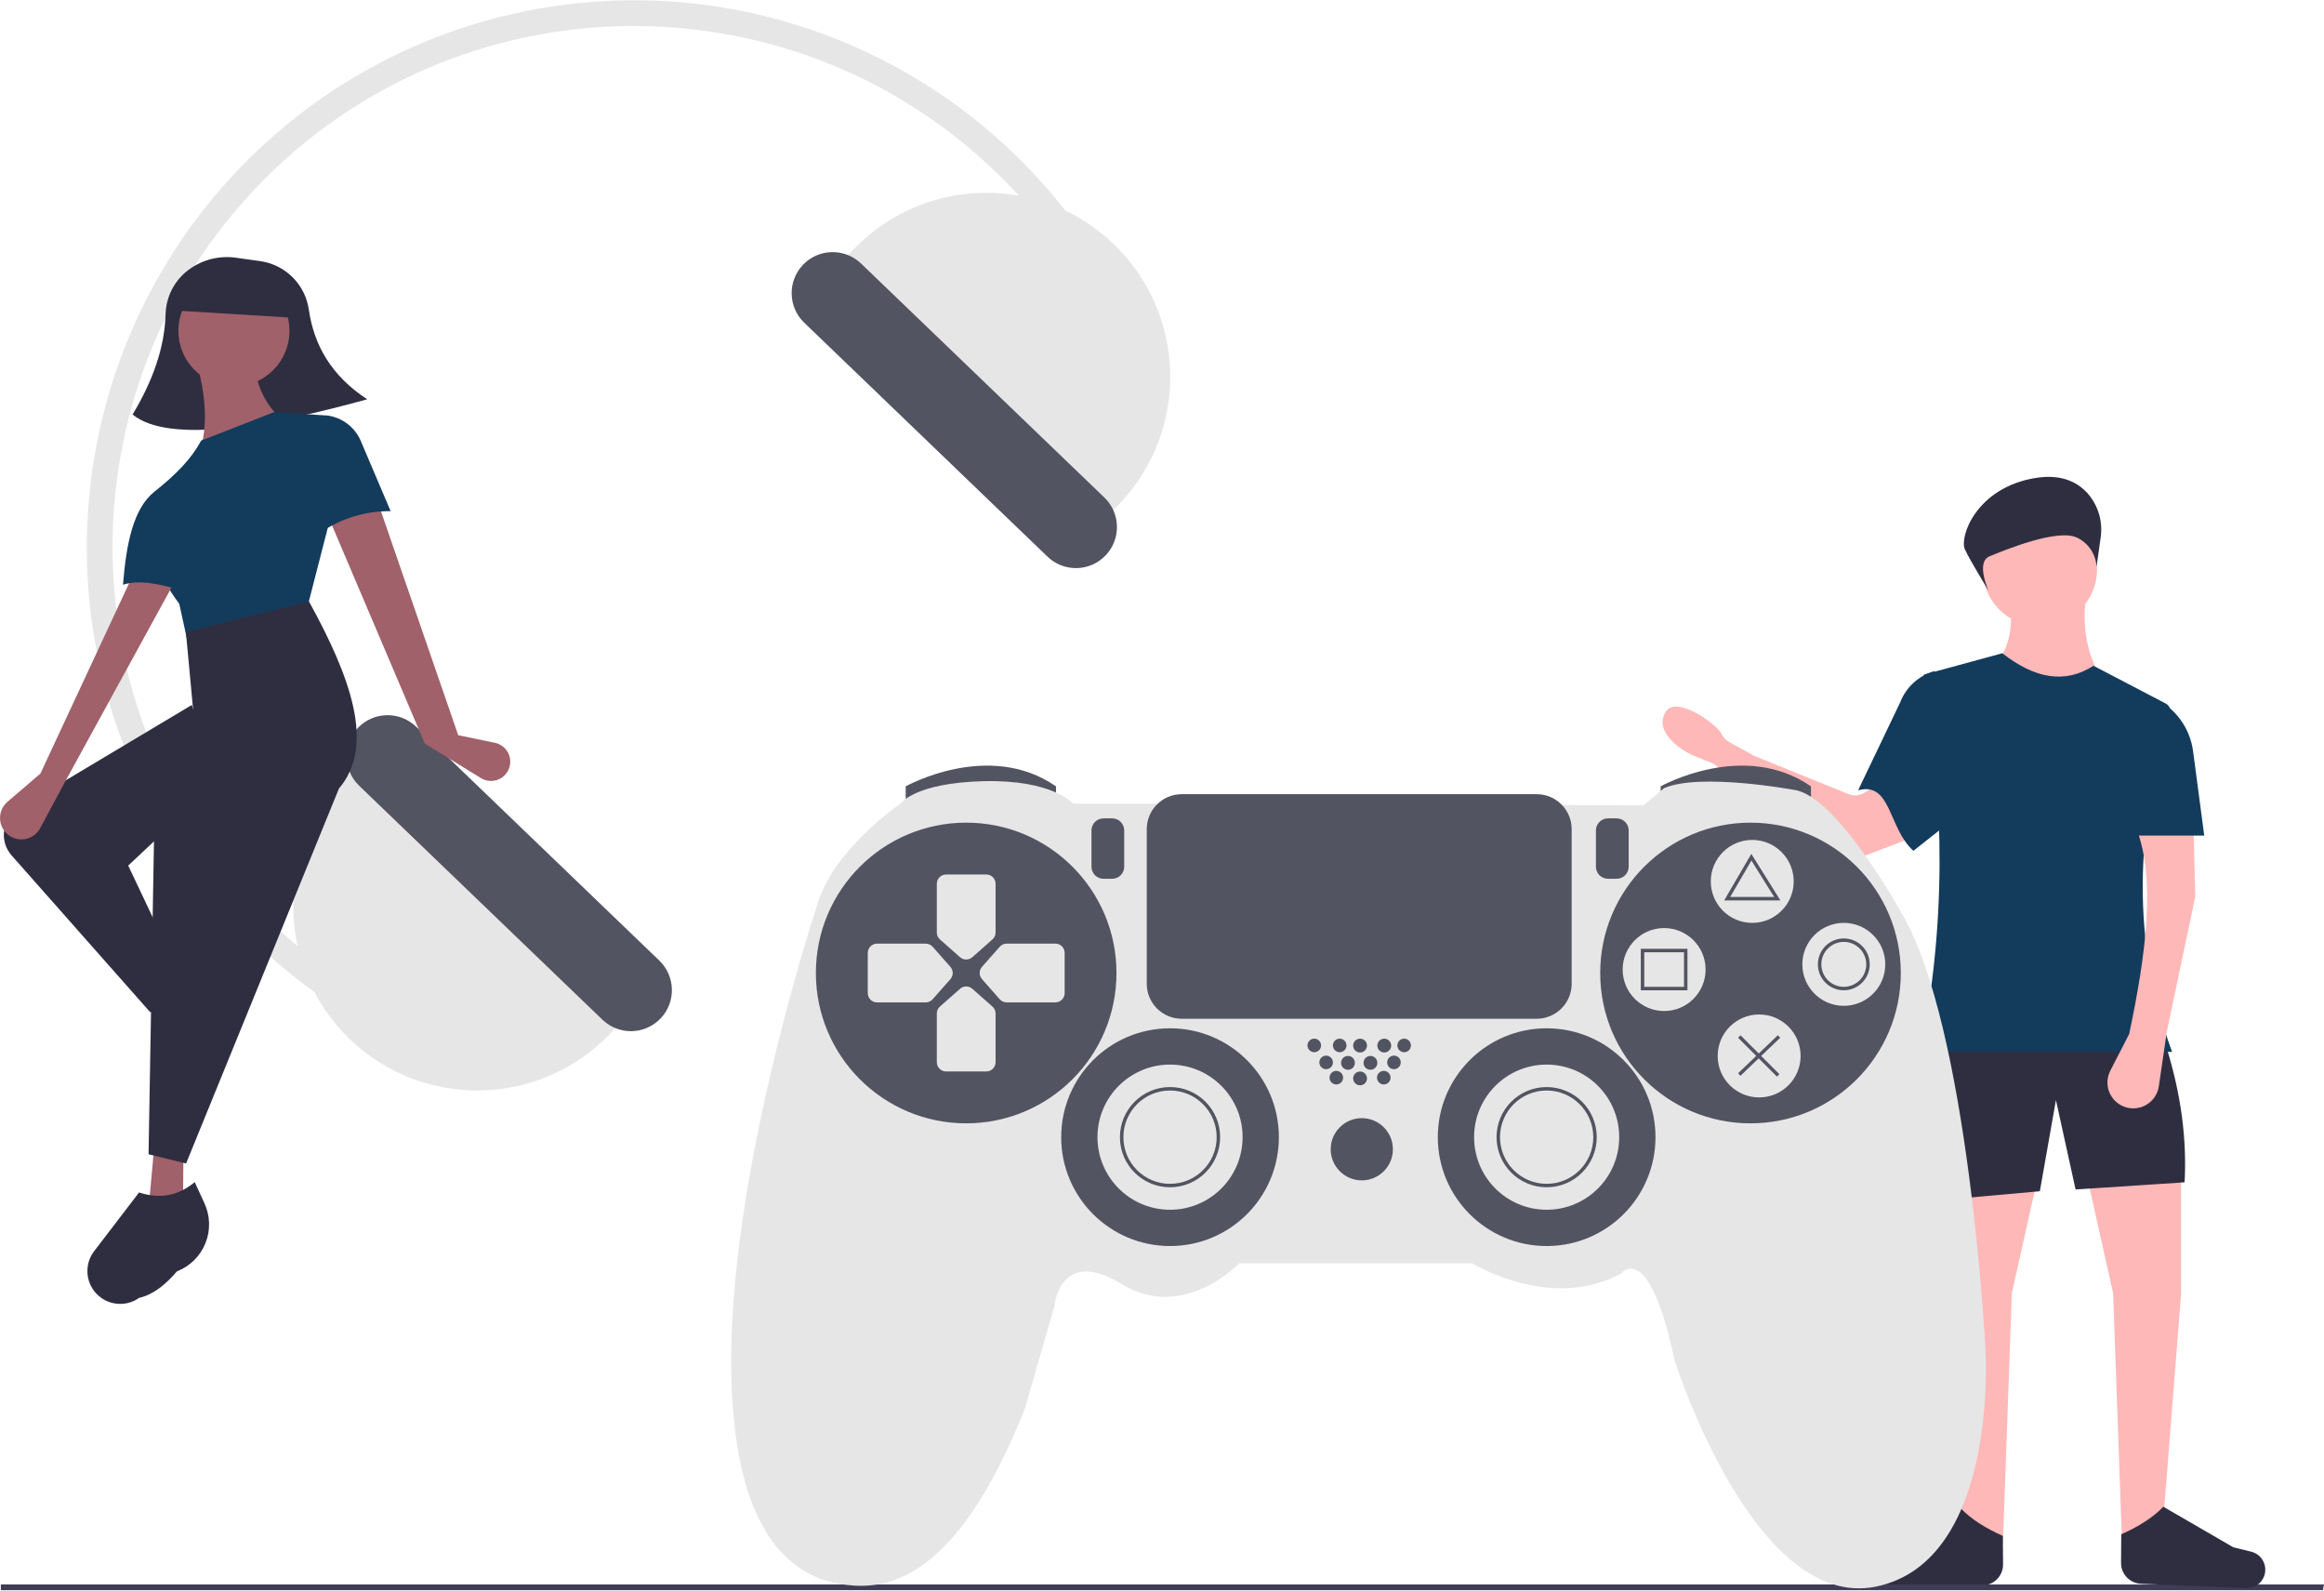
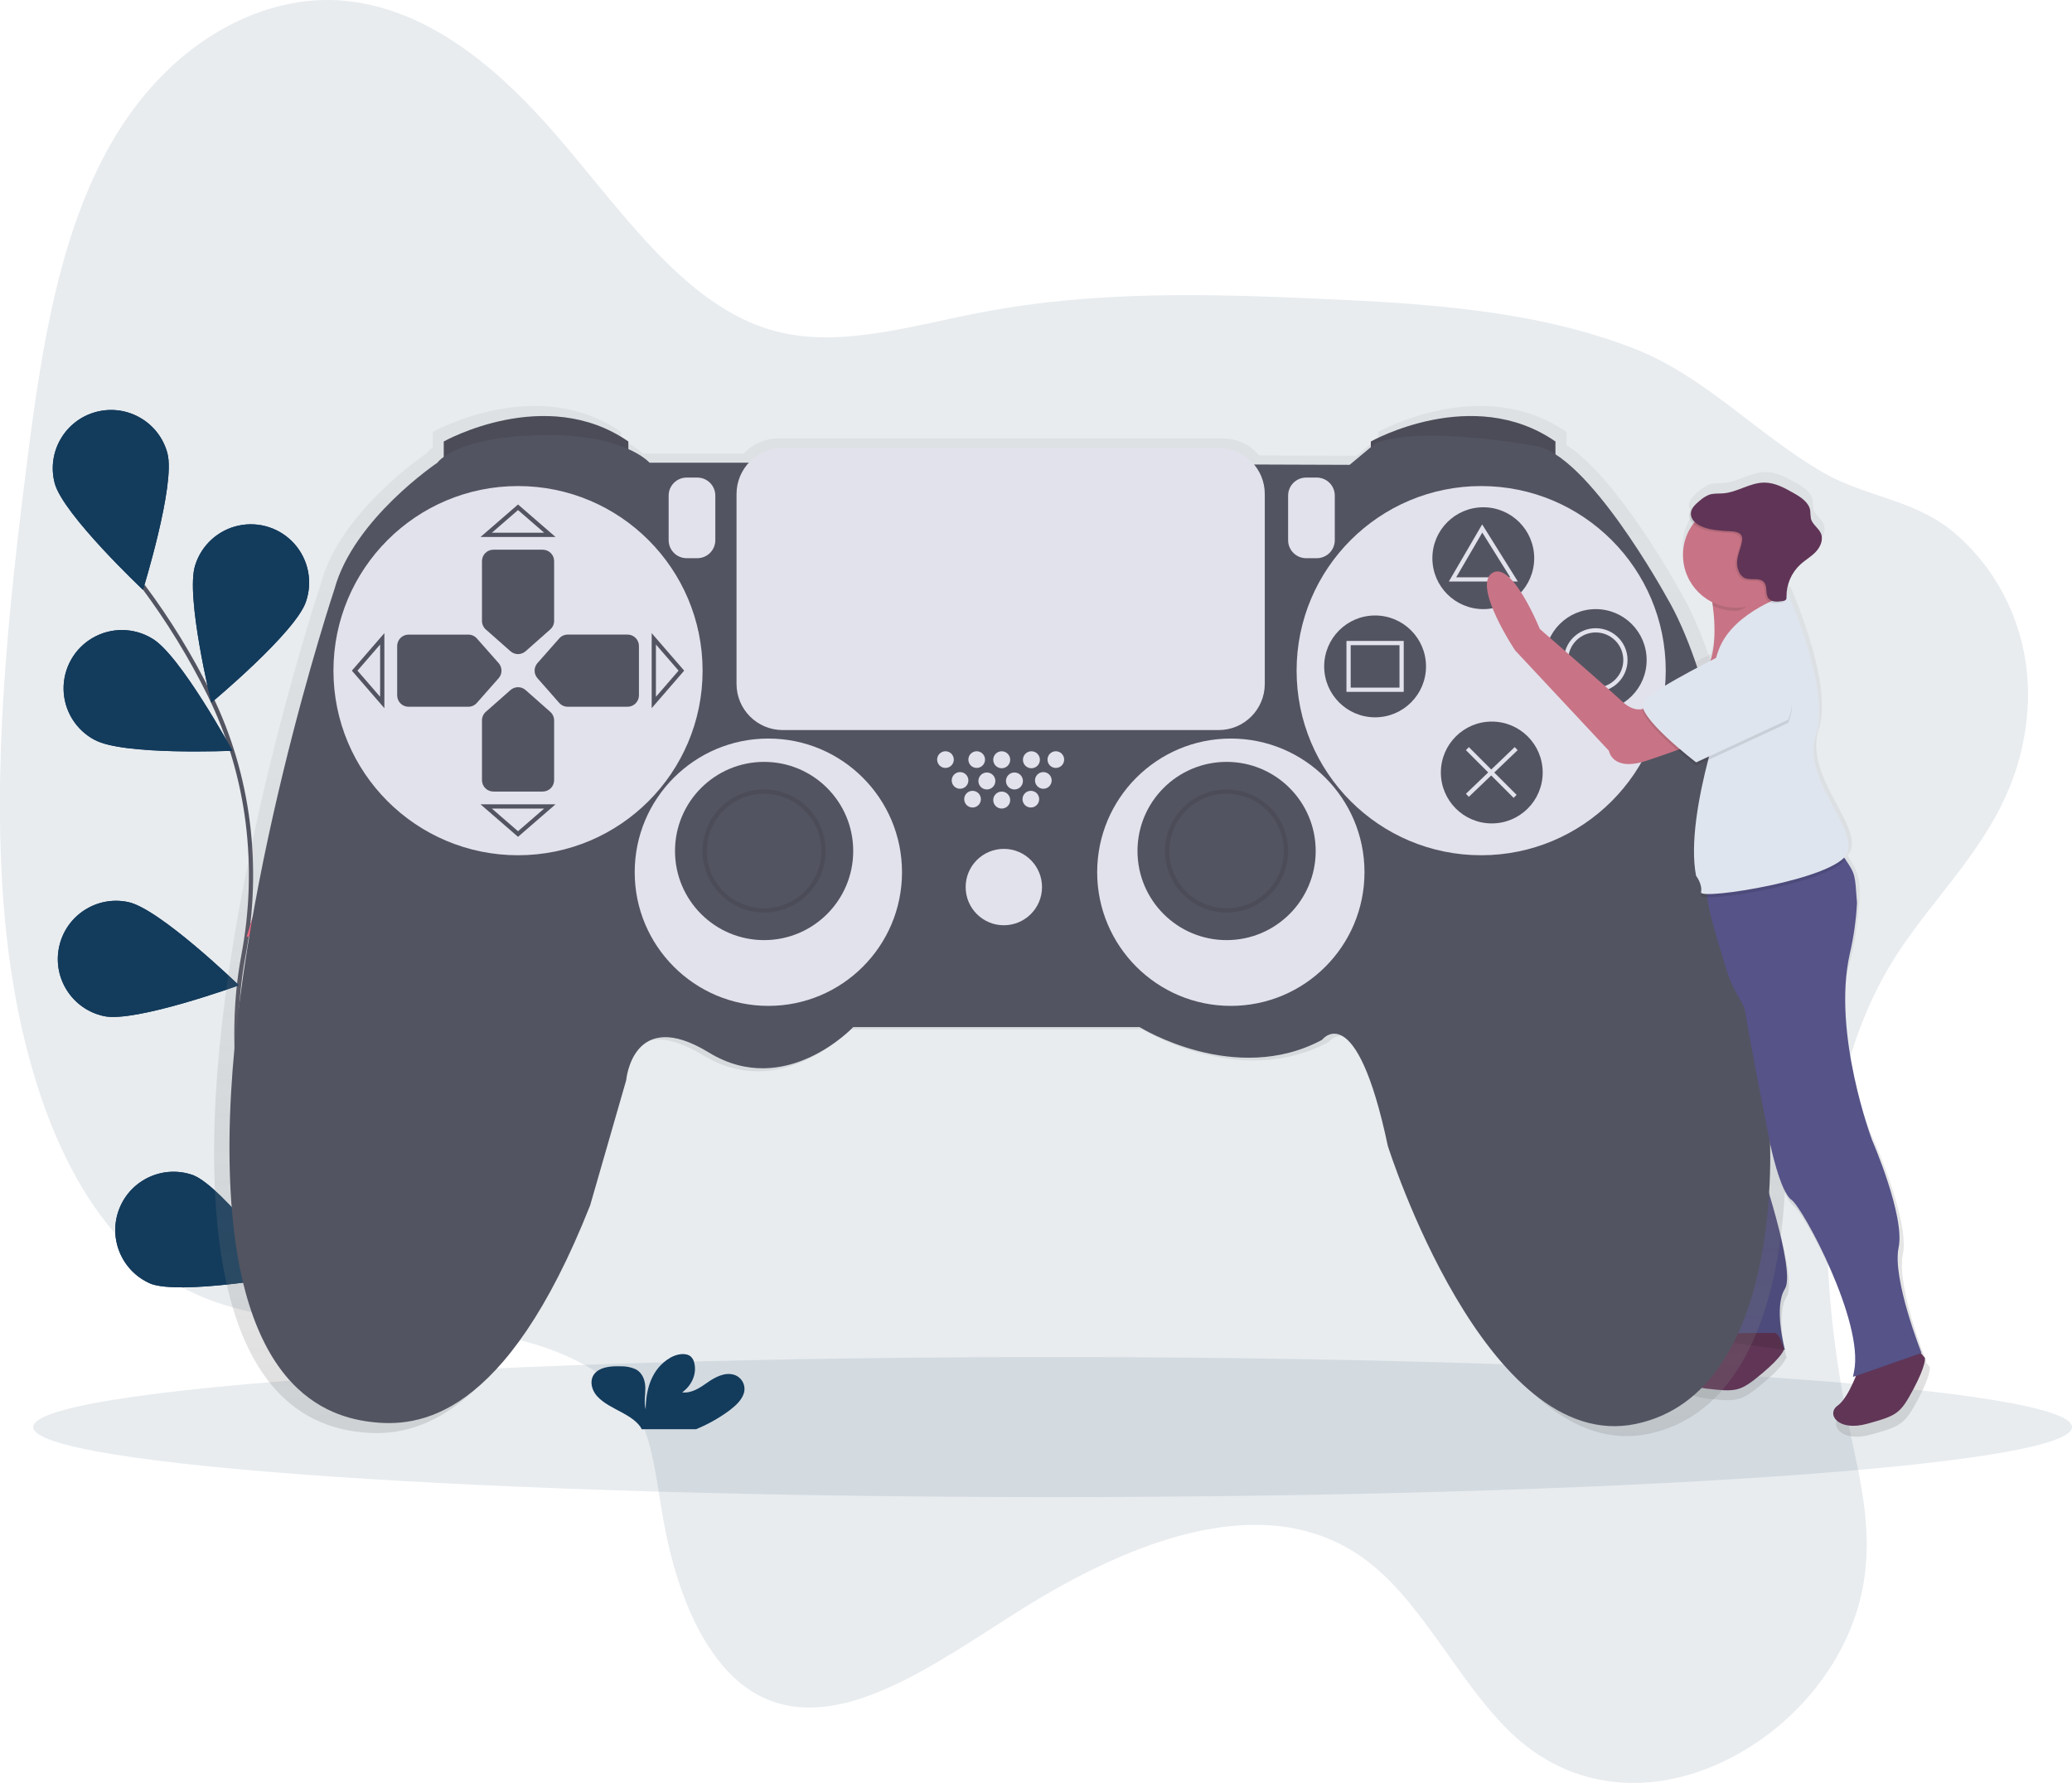
- <svg xmlns="http://www.w3.org/2000/svg" id="fec905af-3345-402f-97ed-aa4ad24ff568" data-name="Layer 1" width="883.272" height="604.198" viewBox="0 0 883.272 604.198">
-   <path d="M916.662,400.177q18.262,19.152,40.749,6.112c-6.291-10.082-7.789-21.048-6.112-32.599H922.095C923.389,383.841,923.041,393.293,916.662,400.177Z" transform="translate(-158.3639 -147.9008)" fill="#ffb8b8" />
-   <polygon points="806.517 586.416 822.138 578.267 828.929 492.015 828.929 446.512 792.934 445.833 803.121 491.336 806.517 586.416" fill="#ffb8b8" />
-   <polygon points="761.238 586.416 745.618 578.267 738.827 492.015 738.827 446.512 774.821 445.833 764.634 491.336 761.238 586.416" fill="#ffb8b8" />
-   <path d="M895.608,603.921l38.032-3.396,6.112-34.636,7.471,33.957,41.428-2.717c.905-16.502-1.394-33.486-6.791-50.936L890.854,544.156Z" transform="translate(-158.3639 -147.9008)" fill="#2f2e41" />
-   <path d="M856.078,473.842l-45.749-35.228a6.654,6.654,0,0,0-1.552-.891l-6.649-2.705c-5.341-2.173-15.513-9.4-10.552-16.842,4-6,19.311,4.748,21.195,8.73a6.578,6.578,0,0,0,2.789,2.951l9.297,5.095a6.654,6.654,0,0,0,.698.331l35.396,14.347a6.654,6.654,0,0,0,6.063-.547l6.417-4.069a6.654,6.654,0,0,1,10.09,4.326l2.121,10.704a6.654,6.654,0,0,1-4.157,7.511l-18.977,7.234A6.654,6.654,0,0,1,856.078,473.842Z" transform="translate(-158.3639 -147.9008)" fill="#ffb8b8" />
-   <path d="M864.576,448.175c12.666-3.397,11.336,14.299,21,23l19-15-11.005-53.281h0a19.803,19.803,0,0,0-13.049,11.949Z" transform="translate(-158.3639 -147.9008)" fill="#133b5c" />
-   <path d="M888.137,547.552h95.76c-15.498-41.763-13.989-84.717-.793-128.488a3.263,3.263,0,0,0-1.604-3.84L954.015,400.856c-10.789,7.02-22.385,4.863-34.636-4.754l-29.882,8.15C897.631,453.109,897.862,500.962,888.137,547.552Z" transform="translate(-158.3639 -147.9008)" fill="#133b5c" />
-   <path d="M912.082,750.268l-39.907,1.692a7.045,7.045,0,0,1-7.266-5.996h0a7.045,7.045,0,0,1,5.29-7.885l6.769-1.659,26.604-15.42c3.941,4.081,9.369,7.532,16.004,10.471l.078,10.842A7.906,7.906,0,0,1,912.082,750.268Z" transform="translate(-158.3639 -147.9008)" fill="#2f2e41" />
-   <polygon points="882.877 604.198 0.321 604.198 0.321 602.017 883.272 602.017 882.877 604.198" fill="#3f3d56" />
-   <path d="M972.07,749.662l39.907,1.692a7.045,7.045,0,0,0,7.266-5.996h0a7.045,7.045,0,0,0-5.29-7.885l-6.769-1.659-26.604-15.42c-3.941,4.081-9.369,7.532-16.004,10.471l-.078,10.842A7.906,7.906,0,0,0,972.07,749.662Z" transform="translate(-158.3639 -147.9008)" fill="#2f2e41" />
-   <circle cx="775.276" cy="216.281" r="21.733" fill="#ffb8b8" />
-   <path d="M967.598,540.76l-7.18,13.961a9.818,9.818,0,0,0,5.283,13.683h0a9.818,9.818,0,0,0,13.162-7.776l2.996-20.547L992.726,488.466l-.679-25.808H970.314C977.727,481.853,974.05,510.166,967.598,540.76Z" transform="translate(-158.3639 -147.9008)" fill="#ffb8b8" />
-   <path d="M966.918,465.375h29.203l-4.239-32.027a26.235,26.235,0,0,0-14.777-20.267h0Z" transform="translate(-158.3639 -147.9008)" fill="#133b5c" />
-   <path d="M956.745,352.211a20.895,20.895,0,0,0-4.568-16.413c-3.708-4.388-9.923-7.979-20.234-6.285-22.497,3.696-28.985,22.425-26.781,27.135s8.96,15.628,8.96,15.628-4.958-10.808.423-13.008,26.207-10.867,33.476-6.962a13.028,13.028,0,0,1,7.165,10.975Z" transform="translate(-158.3639 -147.9008)" fill="#2f2e41" />
-   <path d="M584.773,261.764l-8.738,4.434a197.756,197.756,0,0,0-39.44-53.181c-78.782-75.738-204.492-73.262-280.23,5.52s-73.262,204.492,5.52,280.23A198.061,198.061,0,0,0,312.786,534.292l-4.274,8.816A207.991,207.991,0,1,1,584.773,261.764Z" transform="translate(-158.3639 -147.9008)" fill="#e6e6e6" />
-   <path d="M289.156,444.051A69.924,69.924,0,0,0,389.971,540.971l12.038-12.522L301.194,431.529Z" transform="translate(-158.3639 -147.9008)" fill="#e6e6e6" />
-   <path d="M294.439,424.417a15.606,15.606,0,0,0,.434,22.041l92.467,88.895a15.588,15.588,0,0,0,21.606-22.475l-92.467-88.895A15.606,15.606,0,0,0,294.439,424.417Z" transform="translate(-158.3639 -147.9008)" fill="#535461" />
-   <path d="M571.774,351.862l12.038-12.522a69.924,69.924,0,0,0-100.815-96.92l-12.038,12.522Z" transform="translate(-158.3639 -147.9008)" fill="#e6e6e6" />
-   <path d="M463.587,248.473a15.606,15.606,0,0,0,.434,22.041l92.467,88.895a15.588,15.588,0,0,0,21.606-22.475l-92.467-88.895A15.606,15.606,0,0,0,463.587,248.473Z" transform="translate(-158.3639 -147.9008)" fill="#535461" />
-   <path d="M502.593,453.907v-7.223s31.517-17.728,57.124,0v6.566Z" transform="translate(-158.3639 -147.9008)" fill="#535461" />
-   <path d="M789.529,453.907v-7.223s31.517-17.728,57.124,0v6.566Z" transform="translate(-158.3639 -147.9008)" fill="#535461" />
-   <path d="M597.144,453.251H566.284s-7.879-9.192-34.143-8.536-31.517,8.536-31.517,8.536-25.936,17.4-31.845,39.068c0,0-31.845,95.536-32.502,170.389s28.234,85.358,43.336,87.328,42.023-.657,68.287-66.974L559.061,644.322s1.97-22.981,25.608-8.536,44.649-7.879,44.649-7.879h88.641s29.547,18.385,56.468,3.94c0,0,10.506-13.789,20.355,32.83,0,0,30.204,95.864,76.823,86.015s41.366-89.955,41.366-89.955-6.238-122.457-31.845-165.792c0,0-24.623-44.977-41.038-46.947,0,0-35.457-6.566-49.245-.657l-7.879,6.566Z" transform="translate(-158.3639 -147.9008)" fill="#e6e6e6" />
-   <circle cx="367.21" cy="369.697" r="57.124" fill="#535461" />
-   <circle cx="665.308" cy="369.697" r="57.124" fill="#535461" />
-   <path d="M535.528,504.86l-7.617,6.737a3.532,3.532,0,0,1-4.668,0l-7.63-6.737a3.526,3.526,0,0,1-1.195-2.626V483.697a3.533,3.533,0,0,1,3.533-3.526h15.266a3.526,3.526,0,0,1,3.533,3.519V502.22A3.526,3.526,0,0,1,535.528,504.86Z" transform="translate(-158.3639 -147.9008)" fill="#e6e6e6" />
-   <path d="M535.528,530.329l-7.617-6.73a3.533,3.533,0,0,0-4.668,0l-7.63,6.737a3.526,3.526,0,0,0-1.195,2.626v18.516a3.526,3.526,0,0,0,3.519,3.533h15.279a3.526,3.526,0,0,0,3.533-3.519V532.969A3.526,3.526,0,0,0,535.528,530.329Z" transform="translate(-158.3639 -147.9008)" fill="#e6e6e6" />
-   <path d="M512.843,527.565l6.737-7.63a3.532,3.532,0,0,0,0-4.668l-6.737-7.63a3.533,3.533,0,0,0-2.626-1.195H491.7a3.533,3.533,0,0,0-3.526,3.533v15.266a3.526,3.526,0,0,0,3.519,3.533h18.529A3.526,3.526,0,0,0,512.843,527.565Z" transform="translate(-158.3639 -147.9008)" fill="#e6e6e6" />
-   <path d="M538.312,527.565l-6.724-7.636a3.526,3.526,0,0,1,0-4.668l6.737-7.63a3.526,3.526,0,0,1,2.626-1.195h18.516a3.526,3.526,0,0,1,3.533,3.519V525.234a3.526,3.526,0,0,1-3.519,3.533H540.958A3.526,3.526,0,0,1,538.312,527.565Z" transform="translate(-158.3639 -147.9008)" fill="#e6e6e6" />
-   <circle cx="444.69" cy="432.074" r="41.366" fill="#535461" />
-   <circle cx="587.829" cy="432.074" r="41.366" fill="#535461" />
-   <circle cx="444.69" cy="432.074" r="27.577" fill="#e6e6e6" />
-   <path d="M603.054,599.016A19.041,19.041,0,1,1,622.095,579.975,19.063,19.063,0,0,1,603.054,599.016Zm0-36.77a17.728,17.728,0,1,0,17.728,17.728A17.748,17.748,0,0,0,603.054,562.247Z" transform="translate(-158.3639 -147.9008)" fill="#535461" />
-   <circle cx="587.829" cy="432.074" r="27.577" fill="#e6e6e6" />
-   <path d="M746.193,599.016a19.041,19.041,0,1,1,19.041-19.041A19.063,19.063,0,0,1,746.193,599.016Zm0-36.77a17.728,17.728,0,1,0,17.728,17.728A17.748,17.748,0,0,0,746.193,562.247Z" transform="translate(-158.3639 -147.9008)" fill="#535461" />
-   <circle cx="517.572" cy="436.67" r="11.819" fill="#535461" />
-   <circle cx="499.509" cy="397.222" r="2.58" fill="#535461" />
-   <circle cx="509.175" cy="397.222" r="2.58" fill="#535461" />
-   <circle cx="507.888" cy="409.467" r="2.58" fill="#535461" />
-   <circle cx="516.916" cy="409.75" r="2.626" fill="#535461" />
-   <circle cx="525.931" cy="409.467" r="2.58" fill="#535461" />
-   <circle cx="504.02" cy="403.67" r="2.58" fill="#535461" />
-   <circle cx="512.32" cy="403.84" r="2.626" fill="#535461" />
-   <circle cx="520.856" cy="403.84" r="2.626" fill="#535461" />
-   <circle cx="529.798" cy="403.67" r="2.58" fill="#535461" />
-   <circle cx="516.916" cy="397.274" r="2.626" fill="#535461" />
-   <circle cx="526.108" cy="397.274" r="2.626" fill="#535461" />
-   <circle cx="533.666" cy="397.222" r="2.58" fill="#535461" />
-   <path d="M577.774,458.847a4.586,4.586,0,0,0-4.581,4.581V477.217a4.586,4.586,0,0,0,4.581,4.581h3.283a4.586,4.586,0,0,0,4.581-4.581V463.428a4.586,4.586,0,0,0-4.581-4.581Z" transform="translate(-158.3639 -147.9008)" fill="#535461" />
-   <path d="M769.502,458.847a4.586,4.586,0,0,0-4.581,4.581V477.217a4.586,4.586,0,0,0,4.581,4.581h3.283a4.586,4.586,0,0,0,4.581-4.581V463.428a4.586,4.586,0,0,0-4.581-4.581Z" transform="translate(-158.3639 -147.9008)" fill="#535461" />
-   <circle cx="665.965" cy="334.897" r="15.758" fill="#e6e6e6" />
-   <circle cx="632.478" cy="368.384" r="15.758" fill="#e6e6e6" />
-   <circle cx="700.765" cy="366.414" r="15.758" fill="#e6e6e6" />
-   <circle cx="668.591" cy="401.214" r="15.758" fill="#e6e6e6" />
-   <path d="M607.485,449.654a13.296,13.296,0,0,0-13.281,13.281v58.766a13.296,13.296,0,0,0,13.281,13.281H742.417a13.296,13.296,0,0,0,13.281-13.281V462.936A13.296,13.296,0,0,0,742.417,449.654Z" transform="translate(-158.3639 -147.9008)" fill="#535461" />
-   <path d="M835.035,490.02H813.665l10.316-17.685ZM815.951,488.707h16.713l-8.645-13.832Z" transform="translate(-158.3639 -147.9008)" fill="#535461" />
-   <path d="M799.706,524.164H781.978V508.405h17.728Zm-16.415-1.313H798.393V509.718H783.291Z" transform="translate(-158.3639 -147.9008)" fill="#535461" />
-   <path d="M859.129,524.164a9.849,9.849,0,1,1,9.849-9.849A9.86,9.86,0,0,1,859.129,524.164Zm0-18.385a8.536,8.536,0,1,0,8.536,8.536A8.546,8.546,0,0,0,859.129,505.779Z" transform="translate(-158.3639 -147.9008)" fill="#535461" />
-   <rect x="826.135" y="538.668" width="1.313" height="20.893" transform="translate(-304.4849 597.5607) rotate(-45)" fill="#535461" />
-   <rect x="816.506" y="548.294" width="20.898" height="1.313" transform="translate(-308.4265 576.0851) rotate(-43.734)" fill="#535461" />
-   <path d="M297.935,299.615c-35.851,9.884-75.108,17.324-89.175,5.781,7.702-12.822,12.144-25.459,12.521-37.867a21.772,21.772,0,0,1,6.408-15.103,24.371,24.371,0,0,1,20.328-6.606l9.304,1.306q.47.066.935.15A21.759,21.759,0,0,1,275.75,265.612C277.711,279.066,284.303,290.714,297.935,299.615Z" transform="translate(-158.3639 -147.9008)" fill="#2f2e41" />
-   <path d="M332.517,427.259l13.937,2.874a7.32,7.32,0,0,1,5.244,10.067v0a7.32,7.32,0,0,1-10.557,3.338l-21.319-13.112L283.611,345.3l18.756-5.425Z" transform="translate(-158.3639 -147.9008)" fill="#a0616a" />
-   <polygon points="74.869 391.06 64.316 394.129 56.328 377.632 64.451 373.399 74.869 391.06" fill="#a0616a" />
-   <polygon points="69.507 461.743 56.559 458.315 58.586 436.07 69.729 436.756 69.507 461.743" fill="#a0616a" />
-   <path d="M229.221,523.539l-13.714,9.025L162.763,472.904a11.756,11.756,0,0,1,2.777-17.878l65.706-39.261,10.064,28.91-34.214,32.107Z" transform="translate(-158.3639 -147.9008)" fill="#2f2e41" />
-   <path d="M240.77,554.769q-.052.067-.103.134c-.876,5.132-2.416,9.813-5.853,13.202a10.229,10.229,0,0,1-12.423,5.611h0a10.229,10.229,0,0,1-7.093-10.894l2.563-22.905c6.147-1.413,10.835-4.909,13.208-11.71L237.042,532.275A15.705,15.705,0,0,1,240.77,554.769Z" transform="translate(-158.3639 -147.9008)" fill="#2f2e41" />
-   <circle cx="88.908" cy="125.702" r="21.108" fill="#a0616a" />
-   <path d="M265.551,307.345l-33.276,27.559L229.683,323.56l5.808-8.854c1.612-8.686.571-18.265-2.199-28.426l21.71.02C255.94,294.511,259.137,301.674,265.551,307.345Z" transform="translate(-158.3639 -147.9008)" fill="#a0616a" />
-   <path d="M274.919,379.635l-44.923,13.684-3.495-15.977c-8.419-11.304-12.078-21.621-6.571-30.038l-2.772-12.671c7.951-6.26,14.203-12.665,17.636-19.31l27.639-10.8,20.319,1.25,6,20.107Z" transform="translate(-158.3639 -147.9008)" fill="#133b5c" />
-   <path d="M306.833,342.123a46.281,46.281,0,0,0-26.823,8.218l2.742-44.57h0a16.176,16.176,0,0,1,12.744,9.701Z" transform="translate(-158.3639 -147.9008)" fill="#133b5c" />
-   <path d="M229.081,589.981l-14.258-3.509,2.099-121.153,19.146-20.967-4.286-26.581-2.773-29.777,46.768-11.597c15.808,28.703,25.362,54.799,11.415,71.1Z" transform="translate(-158.3639 -147.9008)" fill="#2f2e41" />
-   <path d="M225.806,630.886q-.096.038-.192.075c-4.14,4.807-8.689,8.727-14.408,10.106a12.466,12.466,0,0,1-16.497-1.949v0a12.466,12.466,0,0,1-.56-15.833l17.07-22.305c7.306,2.388,14.398,1.684,21.15-3.926l3.681,8.003A19.139,19.139,0,0,1,225.806,630.886Z" transform="translate(-158.3639 -147.9008)" fill="#2f2e41" />
-   <path d="M173.72,441.832l-12.515,10.715a8.121,8.121,0,0,0,1.941,13.571h0a8.121,8.121,0,0,0,10.499-3.565l9.05-16.88,41.504-75.739-15.61-2.934Z" transform="translate(-158.3639 -147.9008)" fill="#a0616a" />
-   <path d="M226.699,372.062c-8.107-2.447-15.7-3.888-21.589-1.986,1.235-15.276,3.779-28.923,12.05-35.444l11.758,1.381Z" transform="translate(-158.3639 -147.9008)" fill="#133b5c" />
-   <path d="M270.835,268.708l-45.145-2.778.556-9.029q23.639-15.939,45.145,2.778Z" transform="translate(-158.3639 -147.9008)" fill="#2f2e41" />
+ <svg xmlns="http://www.w3.org/2000/svg" xmlns:xlink="http://www.w3.org/1999/xlink" id="d73490ac-7a9f-41f3-9c2f-a04fe0e68190" data-name="Layer 1" width="976.68" height="840.3" viewBox="0 0 976.68 840.3">
+   <defs>
+     <linearGradient id="40cb4f85-3adc-4f91-8af7-dda2654c63b5" x1="915.78" y1="706.9" x2="915.78" y2="252.26" gradientUnits="userSpaceOnUse">
+       <stop offset="0" stop-color="gray" stop-opacity="0.25" />
+       <stop offset="0.54" stop-color="gray" stop-opacity="0.12" />
+       <stop offset="1" stop-color="gray" stop-opacity="0.1" />
+     </linearGradient>
+     <linearGradient id="f74e0c91-e046-415c-8916-3730a2c068f9" x1="582.97" y1="706.75" x2="582.97" y2="221.19" xlink:href="#40cb4f85-3adc-4f91-8af7-dda2654c63b5" />
+   </defs>
+   <path d="M1002,485.82c-37.95,64.71-32.78,151.72-18,220.09,4.94,22.89,10.69,47,5.57,72.88-6.26,31.6-27.3,56.75-48.39,71.31-38.44,26.55-81.74,26.74-112.74.5-26.79-22.68-43.93-62.84-71.32-84.27-45.83-35.85-110.08-12.18-166.21,23.41-39.71,25.18-83.48,56.95-119.38,40.25-25.26-11.75-40.48-46.09-47.16-83.67-3.23-18.14-5-38-12.95-51.71-4.73-8.15-11.34-13.53-18.21-17.91-62.77-40-149.46-3.61-209.85-49.08-40.79-30.71-63.06-95.42-69.43-165s1.45-144.33,10.86-218c6.69-52.33,15.46-108.4,41.74-151.41,27.8-45.5,70.64-66.46,107.44-63s68.34,28,95.35,58.18c33.75,37.74,63.91,86.2,108.32,97.67,30.25,7.81,63.66-2.67,96.08-8.89,54.19-10.4,107.39-8.86,160.2-6.5,50.56,2.26,101.41,5.34,148.2,23.55,33.11,12.89,58.17,40.64,89,58.38,20.07,11.56,42.95,12.6,61.55,28.19,22.92,19.21,42.37,55.15,32.14,101.3C1055.08,426,1022.18,451.47,1002,485.82Z" transform="translate(-111.66 -29.85)" fill="#133b5c" opacity="0.1" />
+   <path d="M274.41,689.83s-66.72-110.51-48-209.67c7.87-41.62,2.81-84.68-15.86-122.7a329,329,0,0,0-31.43-51.3" transform="translate(-111.66 -29.85)" fill="none" stroke="#535461" stroke-miterlimit="10" stroke-width="2" />
+   <path d="M190.6,243.61c3.85,14.68-11.55,64.22-11.55,64.22s-37.75-35.59-41.61-50.27a27.48,27.48,0,0,1,53.16-14Z" transform="translate(-111.66 -29.85)" fill="#133b5c" />
+   <path d="M255.88,313.39c-4.74,14.42-44.6,47.63-44.6,47.63s-12.35-50.39-7.6-64.81a27.48,27.48,0,1,1,52.2,17.18Z" transform="translate(-111.66 -29.85)" fill="#133b5c" />
+   <path d="M290.43,452.84c-11.37,10-62.55,18.6-62.55,18.6s14.78-49.73,26.15-59.78a27.48,27.48,0,0,1,36.39,41.18Z" transform="translate(-111.66 -29.85)" fill="#133b5c" />
+   <path d="M292.82,564.24c-9.51,11.83-58.5,28.9-58.5,28.9s6.16-51.52,15.67-63.34a27.48,27.48,0,0,1,42.83,34.44Z" transform="translate(-111.66 -29.85)" fill="#133b5c" />
+   <path d="M156.22,378.51c13.21,7.46,65,5.18,65,5.18s-24.8-45.57-38-53a27.48,27.48,0,1,0-27,47.85Z" transform="translate(-111.66 -29.85)" fill="#133b5c" />
+   <path d="M160.66,508.76c14.84,3.17,63.62-14.52,63.62-14.52S187,458.18,172.13,455a27.48,27.48,0,0,0-11.47,53.75Z" transform="translate(-111.66 -29.85)" fill="#133b5c" />
+   <path d="M182.35,634.76c14.09,5.63,65.16-3.56,65.16-3.56s-30.67-41.85-44.76-47.48a27.48,27.48,0,0,0-20.39,51Z" transform="translate(-111.66 -29.85)" fill="#133b5c" />
+   <path d="M190.6,243.61c3.85,14.68-11.55,64.22-11.55,64.22s-37.75-35.59-41.61-50.27a27.48,27.48,0,0,1,53.16-14Z" transform="translate(-111.66 -29.85)" fill="#133b5c" />
+   <path d="M255.88,313.39c-4.74,14.42-44.6,47.63-44.6,47.63s-12.35-50.39-7.6-64.81a27.48,27.48,0,1,1,52.2,17.18Z" transform="translate(-111.66 -29.85)" fill="#133b5c" />
+   <path d="M290.43,452.84c-11.37,10-62.55,18.6-62.55,18.6s14.78-49.73,26.15-59.78a27.48,27.48,0,0,1,36.39,41.18Z" transform="translate(-111.66 -29.85)" fill="#fc6681" />
+   <path d="M292.82,564.24c-9.51,11.83-58.5,28.9-58.5,28.9s6.16-51.52,15.67-63.34a27.48,27.48,0,0,1,42.83,34.44Z" transform="translate(-111.66 -29.85)" fill="#fc6681" />
+   <path d="M156.22,378.51c13.21,7.46,65,5.18,65,5.18s-24.8-45.57-38-53a27.48,27.48,0,1,0-27,47.85Z" transform="translate(-111.66 -29.85)" fill="#133b5c" />
+   <path d="M160.66,508.76c14.84,3.17,63.62-14.52,63.62-14.52S187,458.18,172.13,455a27.48,27.48,0,0,0-11.47,53.75Z" transform="translate(-111.66 -29.85)" fill="#133b5c" />
+   <path d="M182.35,634.76c14.09,5.63,65.16-3.56,65.16-3.56s-30.67-41.85-44.76-47.48a27.48,27.48,0,0,0-20.39,51Z" transform="translate(-111.66 -29.85)" fill="#133b5c" />
+   <ellipse cx="496.18" cy="672.58" rx="480.5" ry="33" fill="#133b5c" opacity="0.1" />
+   <path d="M1021.31,674.16s-.8-1.07-1.91-2.27l.32-.11s-14.28-35.69-11.1-50.76-12.69-51.55-12.69-51.55-23.41-47.94-12.33-86.2a102.72,102.72,0,0,0,2.86-13.73c3.31-22.66,2.14-27.33-3.41-35.61l-.61-.89a7,7,0,0,0,1.59-2.35C988.79,418,961.83,395,969,373.58c6.62-19.85-10.61-60.81-13.17-66.7l0,0-.29-.67-.86.28a20.92,20.92,0,0,1,5.66-13.73l.16-.16c2.38-2.19,5.27-3.8,7.5-6.15l.13-.15c.22-.21.45-.42.66-.64,2.21-2.32,3.72-5.76,2.52-8.74-1.09-2.72-4.15-4.38-4.87-7.22a37.15,37.15,0,0,1-.32-3.85c-.58-4-4.47-6.51-8-8.49-4.39-2.48-9-5-14.07-5.06-6.86,0-13,4.6-19.81,5.17-2.32.2-4.73-.08-6.93.69a15.43,15.43,0,0,0-4.55,2.92,22.38,22.38,0,0,0-2.22,2c-1.54,1.44-2.85,3.14-2.79,5.18a5.64,5.64,0,0,0,1.94,3.85,25.38,25.38,0,0,0,9.19,37.78c.08.55.16,1.11.24,1.7,1,7.51,1.59,18.13-1.08,26.45-11.39,5.87-29.14,15.44-32.32,19.69a3,3,0,0,0-.42,2.49,3.39,3.39,0,0,0-.06,1.19c-2.49.57-5.8,0-9.83-3.68-9.52-8.72-39.65-34.9-39.65-34.9s-13.48-33.31-23-27,11.1,37.28,11.1,37.28L869,381.51s1.59,10.31,18.24,4.76c5.5-1.83,10.47-3.58,14.67-5.09l1,.85c-3.75,21.94-5.69,51.18,8.14,59.76a13.38,13.38,0,0,1,2.3,4.82c-.07.26-.14.53-.2.79a76.15,76.15,0,0,0-2,13.34,42.42,42.42,0,0,0-3.51,18.94l-5.3,75.51s-.79,16.65,4.76,29.34,23,76.14,11.1,80.9l1.13.15c-3.41,3.51-9.15,8.83-13.52,9.88-6.64,1.58-4.78,11.76,9.94,13.46s16.49,1.56,26.84-7.07c9.12-7.6,10.57-11,10.78-11.73l.52.07s-5.55-20.62,0-29.34S941.21,579,941.21,579a171.47,171.47,0,0,1,.75-20.34c2.8,7.33,4.8,12.41,4.8,12.41s4.76,23,10.31,27,34.9,58.69,30.14,82.48l-.55,2.77,1.34-.39.12,0c-1.83,4.53-5.16,11.69-8.84,14.32-5.55,4,0,12.69,14.28,8.72s15.86-4.76,22.21-16.65S1021.31,674.16,1021.31,674.16Z" transform="translate(-111.66 -29.85)" fill="url(#40cb4f85-3adc-4f91-8af7-dda2654c63b5)" />
+   <path d="M916.21,462.4l-3.48-4.29a41.48,41.48,0,0,0-4.91,21.57l-5.18,73.83s-.78,16.28,4.65,28.69,22.49,74.44,10.86,79.09L953,666s-5.43-20.16,0-28.69-12.41-60.48-12.41-60.48-1.55-43.42,13.18-53.51S916.21,462.4,916.21,462.4Z" transform="translate(-111.66 -29.85)" fill="#555388" />
+   <path d="M922.09,658.38s-9.57,11.18-16.05,12.73-4.67,11.49,9.72,13.16,16.12,1.53,26.25-6.91,10.58-11.61,10.58-11.61-2-7.5-4.42-7.66S922.09,658.38,922.09,658.38Z" transform="translate(-111.66 -29.85)" fill="#603556" />
+   <path d="M918.54,464.73l-5.8-6.62a41.48,41.48,0,0,0-4.91,21.57l-5.18,73.83s-.78,16.28,4.65,28.69,22.49,74.44,10.86,79.09L953,666s-5.43-20.16,0-28.69-12.41-60.48-12.41-60.48-1.55-43.42,13.18-53.51S918.54,464.73,918.54,464.73Z" transform="translate(-111.66 -29.85)" opacity="0.1" />
+   <path d="M953.06,565.92s-9.69-190.21-49.47-257.53c0,0-29.17-53.28-53.55-68.82v-6.14c-39.78-27.54-88.73,0-88.73,0v2.72l-10.2,8.5-45.93-.16a22.13,22.13,0,0,0-17.05-8H478.55a22.12,22.12,0,0,0-16.3,7.14h-47.7s-2.81-3.27-10.2-6.56v-3.64c-39.78-27.54-88.73,0-88.73,0v7.39a13.1,13.1,0,0,0-3.06,2.81s-40.29,27-49.47,60.68c0,0-49.47,148.4-50.49,264.67s43.86,132.59,67.31,135.65,65.27-1,106.07-104l17.34-60.17s3.06-35.7,39.78-13.26,69.35-12.24,69.35-12.24H650.15S696,543.48,737.86,521c0,0,16.32-21.42,31.62,51,0,0,46.92,148.91,119.33,133.61S953.06,565.92,953.06,565.92Z" transform="translate(-111.66 -29.85)" fill="url(#f74e0c91-e046-415c-8916-3730a2c068f9)" />
+   <path d="M320.84,248.93v-11s48-27,87,0v10Z" transform="translate(-111.66 -29.85)" fill="#535461" />
+   <path d="M757.84,248.93v-11s48-27,87,0v10Z" transform="translate(-111.66 -29.85)" fill="#535461" />
+   <path d="M320.84,248.93v-11s48-27,87,0v10Z" transform="translate(-111.66 -29.85)" opacity="0.1" />
+   <path d="M757.84,248.93v-11s48-27,87,0v10Z" transform="translate(-111.66 -29.85)" opacity="0.1" />
+   <path d="M464.84,247.93h-47s-12-14-52-13-48,13-48,13-39.5,26.5-48.5,59.5c0,0-48.5,145.5-49.5,259.5s43,130,66,133,64-1,104-102l17-59s3-35,39-13,68-12,68-12h135s45,28,86,6c0,0,16-21,31,50,0,0,46,146,117,131s63-137,63-137-9.5-186.5-48.5-252.5c0,0-37.5-68.5-62.5-71.5,0,0-54-10-75-1l-12,10Z" transform="translate(-111.66 -29.85)" fill="#535461" />
+   <circle cx="244.18" cy="316.08" r="87" fill="#e2e2ec" />
+   <circle cx="698.18" cy="316.08" r="87" fill="#e2e2ec" />
+   <path d="M371,326.53,359.4,336.79a5.38,5.38,0,0,1-7.11,0l-11.62-10.26a5.37,5.37,0,0,1-1.82-4V294.3a5.38,5.38,0,0,1,5.38-5.37h23.25a5.37,5.37,0,0,1,5.38,5.38v28.2A5.37,5.37,0,0,1,371,326.53Z" transform="translate(-111.66 -29.85)" fill="#535461" />
+   <path d="M371,365.32,359.4,355.07a5.38,5.38,0,0,0-7.11,0l-11.62,10.26a5.37,5.37,0,0,0-1.82,4v28.2a5.37,5.37,0,0,0,5.38,5.38h23.25a5.37,5.37,0,0,0,5.38-5.37v-28.2A5.37,5.37,0,0,0,371,365.32Z" transform="translate(-111.66 -29.85)" fill="#535461" />
+   <path d="M336.45,361.11l10.26-11.62a5.38,5.38,0,0,0,0-7.11l-10.26-11.62a5.38,5.38,0,0,0-4-1.82h-28.2a5.38,5.38,0,0,0-5.37,5.38v23.25a5.37,5.37,0,0,0,5.38,5.38h28.2A5.37,5.37,0,0,0,336.45,361.11Z" transform="translate(-111.66 -29.85)" fill="#535461" />
+   <path d="M375.24,361.11,365,349.48a5.37,5.37,0,0,1,0-7.11l10.26-11.62a5.37,5.37,0,0,1,4-1.82h28.2a5.37,5.37,0,0,1,5.38,5.38v23.25a5.37,5.37,0,0,1-5.37,5.38h-28.2A5.37,5.37,0,0,1,375.24,361.11Z" transform="translate(-111.66 -29.85)" fill="#535461" />
+   <polygon points="229.18 252.08 259.18 252.08 244.18 239.08 229.18 252.08" fill="none" stroke="#535461" stroke-miterlimit="10" stroke-width="2" />
+   <polygon points="229.18 380.08 259.18 380.08 244.18 393.08 229.18 380.08" fill="none" stroke="#535461" stroke-miterlimit="10" stroke-width="2" />
+   <polygon points="180.18 301.08 180.18 331.08 167.18 316.08 180.18 301.08" fill="none" stroke="#535461" stroke-miterlimit="10" stroke-width="2" />
+   <polygon points="308.18 301.08 308.18 331.08 321.18 316.08 308.18 301.08" fill="none" stroke="#535461" stroke-miterlimit="10" stroke-width="2" />
+   <circle cx="362.18" cy="411.08" r="63" fill="#e2e2ec" />
+   <circle cx="360.18" cy="401.08" r="42" fill="#535461" />
+   <circle cx="580.18" cy="411.08" r="63" fill="#e2e2ec" />
+   <circle cx="578.18" cy="401.08" r="42" fill="#535461" />
+   <circle cx="360.18" cy="401.08" r="28" fill="none" stroke="#000" stroke-miterlimit="10" stroke-width="2" opacity="0.1" />
+   <circle cx="578.18" cy="401.08" r="28" fill="none" stroke="#000" stroke-miterlimit="10" stroke-width="2" opacity="0.1" />
+   <circle cx="473.18" cy="418.08" r="18" fill="#e2e2ec" />
+   <circle cx="445.67" cy="358" r="3.93" fill="#e2e2ec" />
+   <circle cx="460.39" cy="358" r="3.93" fill="#e2e2ec" />
+   <circle cx="458.43" cy="376.65" r="3.93" fill="#e2e2ec" />
+   <circle cx="472.18" cy="377.08" r="4" fill="#e2e2ec" />
+   <circle cx="485.91" cy="376.65" r="3.93" fill="#e2e2ec" />
+   <circle cx="452.54" cy="367.82" r="3.93" fill="#e2e2ec" />
+   <circle cx="465.18" cy="368.08" r="4" fill="#e2e2ec" />
+   <circle cx="478.18" cy="368.08" r="4" fill="#e2e2ec" />
+   <circle cx="491.8" cy="367.82" r="3.93" fill="#e2e2ec" />
+   <circle cx="472.18" cy="358.08" r="4" fill="#e2e2ec" />
+   <circle cx="486.18" cy="358.08" r="4" fill="#e2e2ec" />
+   <circle cx="497.69" cy="358" r="3.93" fill="#e2e2ec" />
+   <rect x="315.18" y="225.08" width="22" height="38" rx="8.5" ry="8.5" fill="#e2e2ec" />
+   <rect x="607.18" y="225.08" width="22" height="38" rx="8.5" ry="8.5" fill="#e2e2ec" />
+   <circle cx="699.18" cy="263.08" r="24" fill="#535461" />
+   <circle cx="648.18" cy="314.08" r="24" fill="#535461" />
+   <circle cx="752.18" cy="311.08" r="24" fill="#535461" />
+   <circle cx="703.18" cy="364.08" r="24" fill="#535461" />
+   <rect x="347.18" y="211.08" width="249" height="133" rx="21.75" ry="21.75" fill="#e2e2ec" />
+   <polygon points="684.68 273.08 698.68 249.08 713.68 273.08 684.68 273.08" fill="none" stroke="#e2e2ec" stroke-miterlimit="10" stroke-width="2" />
+   <rect x="635.68" y="303.08" width="25" height="22" fill="none" stroke="#e2e2ec" stroke-miterlimit="10" stroke-width="2" />
+   <circle cx="752.18" cy="311.08" r="14" fill="none" stroke="#e2e2ec" stroke-miterlimit="10" stroke-width="2" />
+   <line x1="691.68" y1="352.83" x2="714.18" y2="375.33" fill="none" stroke="#e2e2ec" stroke-miterlimit="10" stroke-width="2" />
+   <line x1="714.68" y1="352.83" x2="691.68" y2="374.83" fill="none" stroke="#e2e2ec" stroke-miterlimit="10" stroke-width="2" />
+   <path d="M455.65,694.48c3-2.29,5.85-5,6.72-8.27a7,7,0,0,0-4.69-8.42c-4.31-1.34-8.91,1.09-12.41,3.55s-7.49,5.27-12.06,4.75c4.73-3.42,7-9,5.68-14a5.43,5.43,0,0,0-1.58-2.85c-2.39-2.09-6.73-1.19-9.59.45-9.11,5.23-11.65,15.32-11.7,24.41-.92-3.28-.14-6.69-.17-10.06s-1.15-7.09-4.63-8.9a16.55,16.55,0,0,0-7.06-1.35c-4.09-.12-8.66.21-11.45,2.66-3.47,3-2.57,8.13.45,11.47s7.62,5.44,11.85,7.75c3.23,1.76,6.49,3.81,8.47,6.59a6,6,0,0,1,.63,1.18h25.67A73.8,73.8,0,0,0,455.65,694.48Z" transform="translate(-111.66 -29.85)" fill="#133b5c" />
+   <path d="M987.94,674.49s-4.65,14-10.08,17.84,0,12.41,14,8.53,15.51-4.65,21.71-16.28,5.43-14.73,5.43-14.73-4.65-6.2-7-5.43S987.94,674.49,987.94,674.49Z" transform="translate(-111.66 -29.85)" fill="#603556" />
+   <path d="M959.25,326.31s-62.81,34.89-48.08,24.81c9.9-6.77,9.3-24.74,7.84-35.81-.46-3.45-1-6.23-1.33-7.79-.19-.88-.31-1.37-.31-1.37s30.46-18.28,28.75-7.29h0c0,.1,0,.2-.05.3a11.85,11.85,0,0,0-.23,2.23C945.63,312.69,959.25,326.31,959.25,326.31Z" transform="translate(-111.66 -29.85)" fill="#c87486" />
+   <path d="M891,360.43s-5.43,8.53-14.73,0-38.77-34.12-38.77-34.12S824.32,293.74,815,299.95s10.86,36.45,10.86,36.45l44.2,47.3s1.55,10.08,17.84,4.65,27.92-10.08,27.92-10.08Z" transform="translate(-111.66 -29.85)" fill="#c87486" />
+   <path d="M915.83,439.53" transform="translate(-111.66 -29.85)" fill="none" />
+   <path d="M1017.41,667.51l-31,10.86-1.31.38.54-2.71c4.65-23.26-24-76.77-29.47-80.65S946.07,569,946.07,569s-10.16-51.18-11.71-62c-.39-2.71-1.81-4.87-3.53-7.85a62.12,62.12,0,0,1-6-14.36c-3.41-12-11.36-33.3-8.44-45.35.59-2.45-1.82,3.81-1,1.42l.47-1.32L978.64,431a46.9,46.9,0,0,1,2.92,3.95C986.31,442,986,442,987,455.4a138.26,138.26,0,0,1-3.41,24c-8.45,37.63,10.61,88,10.61,88s15.51,35.67,12.41,50.4S1017.41,667.51,1017.41,667.51Z" transform="translate(-111.66 -29.85)" fill="#555388" />
+   <path d="M981.56,434.94c-9.29,11.65-68.8,20.7-68.06,17a7.86,7.86,0,0,0-.28-3.82,75.69,75.69,0,0,1,2.14-7.27l.47-1.32L978.64,431A46.9,46.9,0,0,1,981.56,434.94Z" transform="translate(-111.66 -29.85)" opacity="0.1" />
+   <path d="M954.6,310S929,317.78,922,335.62s5.31,18.81,5.31,18.81-22,58-16.17,88.2c0,0,3.1,3.88,2.33,7.75s64.36-6.2,69-18.61-21.71-34.89-14.73-55.83S954.6,310,954.6,310Z" transform="translate(-111.66 -29.85)" fill="#dfe5ee" />
+   <path d="M946.07,300.72a2.45,2.45,0,0,1-.23.67c-1.06,2-4.43-.19-3.26,2.81-4.5,4.52-5.92,13.57-12.79,13.57A24.66,24.66,0,0,1,919,315.32c-.46-3.45-1-6.23-1.33-7.79,3-1.78,27-15.68,28.44-8.66h0A4.61,4.61,0,0,1,946.07,300.72Z" transform="translate(-111.66 -29.85)" opacity="0.1" />
+   <circle cx="818.12" cy="261.57" r="24.81" fill="#c87486" />
+   <path d="M954.6,370.51l-43.42,20.16S881.71,368.19,886.36,362s41.1-24,41.1-24S964.68,345.7,954.6,370.51Z" transform="translate(-111.66 -29.85)" opacity="0.1" />
+   <path d="M954.6,369l-43.42,20.16s-29.47-22.49-24.81-28.69,41.1-24,41.1-24S964.68,344.15,954.6,369Z" transform="translate(-111.66 -29.85)" fill="#dfe5ee" />
+   <path d="M922.62,280.79c-3.79-.38-7.71-.8-11-2.71-1.91-1.1-3.66-2.92-3.72-5.13-.07-2.6,2.12-4.63,4.13-6.28a15.08,15.08,0,0,1,4.45-2.85c2.15-.75,4.5-.48,6.77-.67,6.68-.56,12.66-5.1,19.37-5.06,4.93,0,9.46,2.52,13.75,4.95,3.43,1.94,7.24,4.4,7.81,8.3a36.31,36.31,0,0,0,.31,3.76c.71,2.78,3.7,4.4,4.77,7.06,1.17,2.91-.31,6.28-2.47,8.55s-5,3.83-7.27,5.95A20.38,20.38,0,0,0,953,312a2,2,0,0,1-.17,1.11,1.94,1.94,0,0,1-1.4.7c-2.47.46-5.52.71-7-1.33s-.31-5.44-2-7.45c-2.15-2.59-6.67-.53-9.58-2.23a5.82,5.82,0,0,1-2.2-2.63C928.25,295,931,290.94,932,286,933.17,280.23,926.69,281.2,922.62,280.79Z" transform="translate(-111.66 -29.85)" opacity="0.1" />
+   <path d="M923.4,280c-3.79-.38-7.71-.8-11-2.71-1.91-1.1-3.66-2.92-3.72-5.13-.07-2.6,2.12-4.63,4.13-6.28a15.08,15.08,0,0,1,4.45-2.85c2.15-.75,4.5-.48,6.77-.67,6.68-.56,12.66-5.1,19.37-5.06,4.93,0,9.46,2.52,13.75,4.95,3.43,1.94,7.24,4.4,7.81,8.3a36.31,36.31,0,0,0,.31,3.76c.71,2.78,3.7,4.4,4.77,7.06,1.17,2.91-.31,6.28-2.47,8.55s-5,3.83-7.27,5.95a20.38,20.38,0,0,0-6.53,15.38,2,2,0,0,1-.17,1.11,1.94,1.94,0,0,1-1.4.7c-2.47.46-5.52.71-7-1.33s-.31-5.44-2-7.45c-2.15-2.59-6.67-.53-9.58-2.23a5.82,5.82,0,0,1-2.2-2.63c-2.42-5.18.34-9.27,1.34-14.26C933.94,279.45,927.46,280.43,923.4,280Z" transform="translate(-111.66 -29.85)" fill="#603456" />
</svg>
